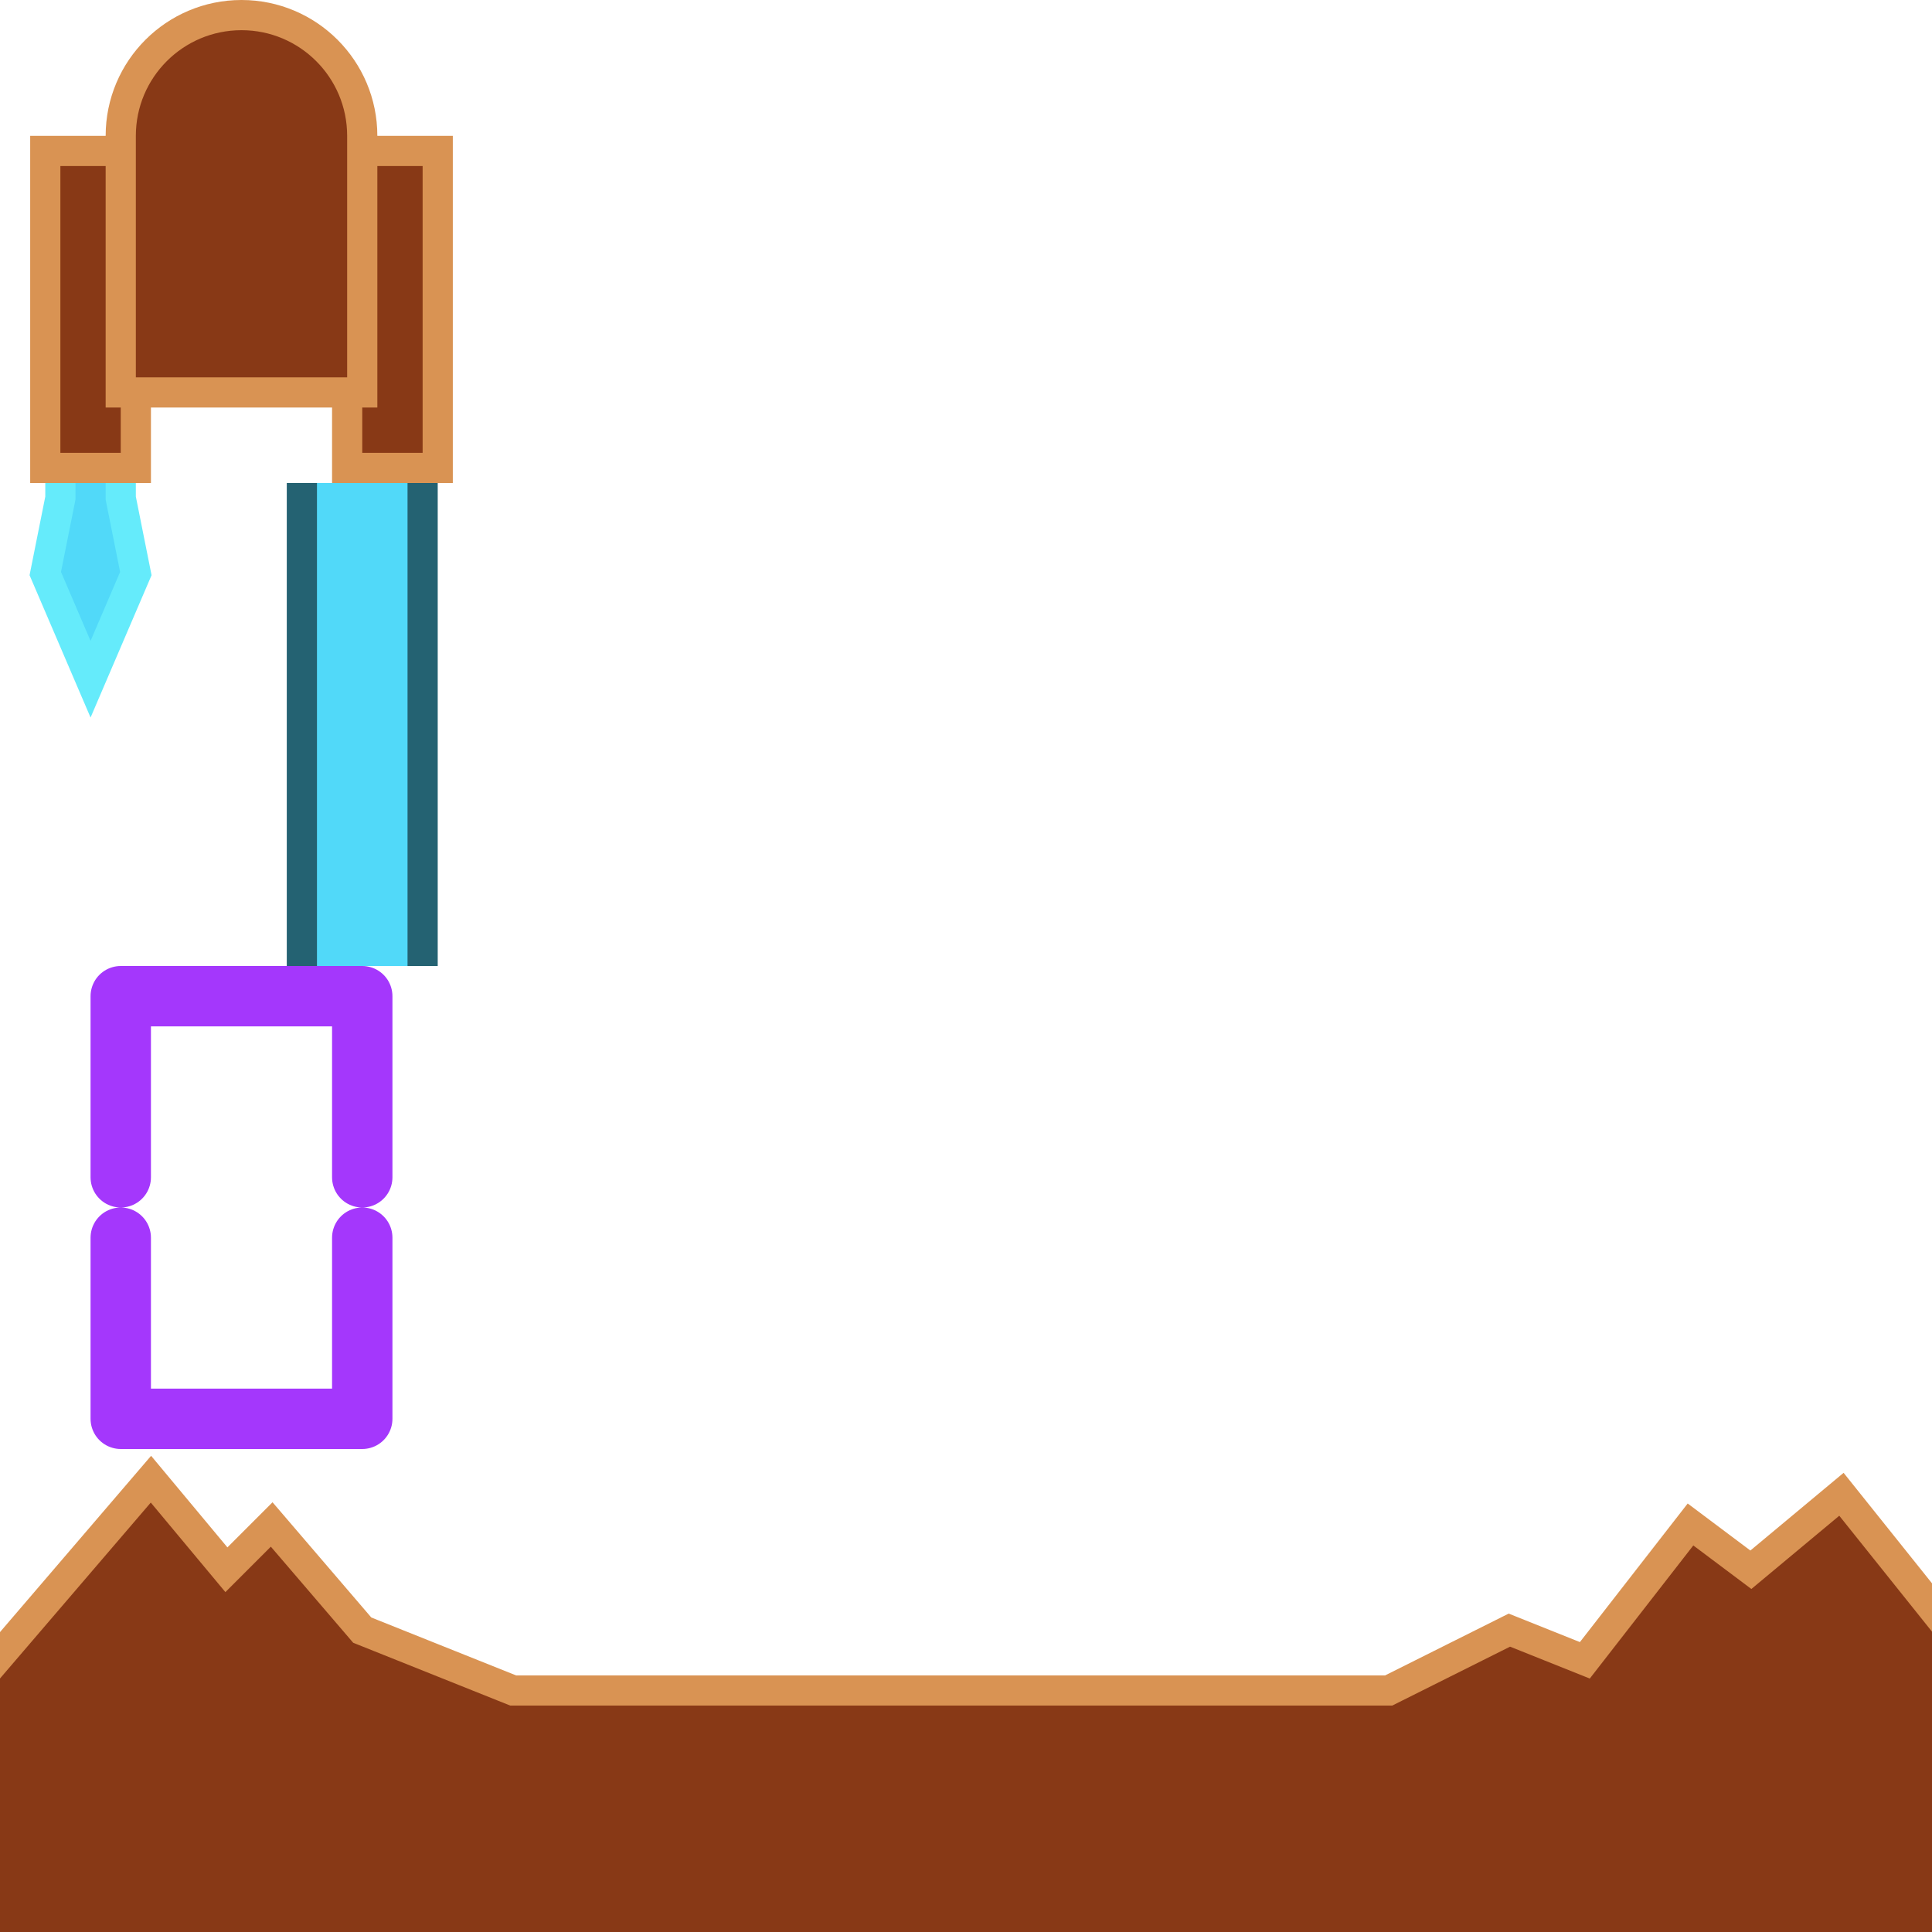
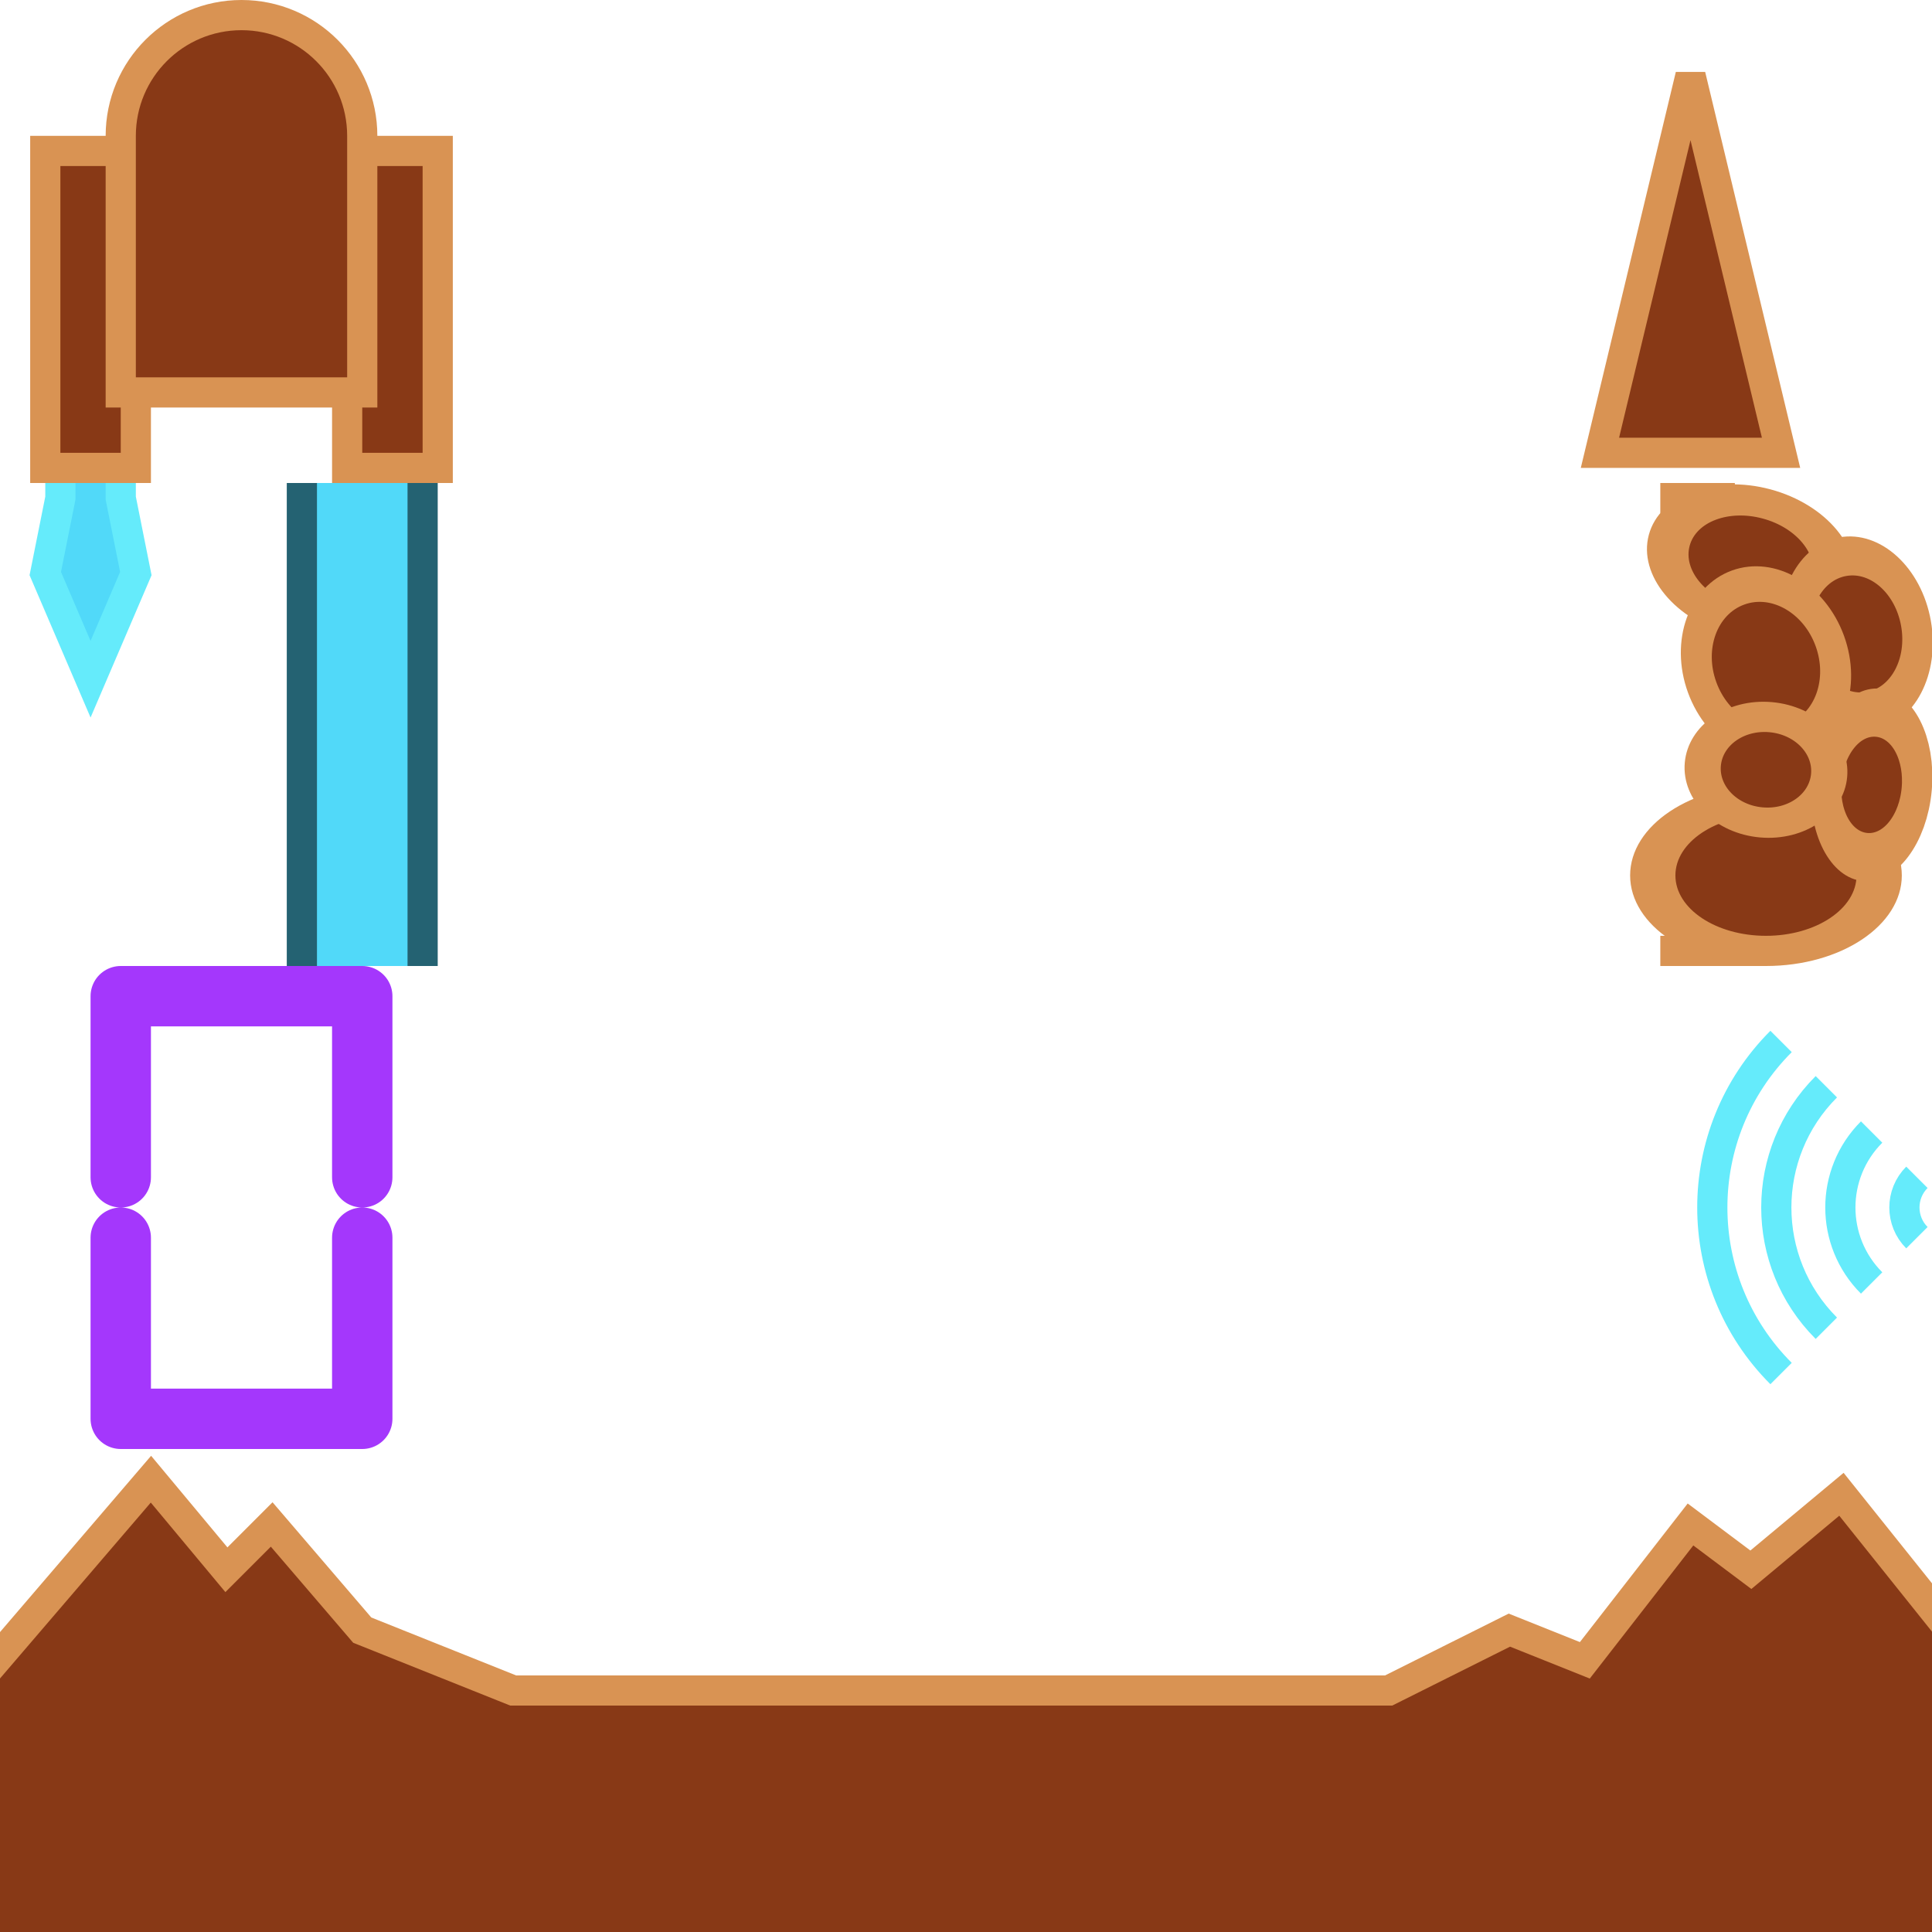
<svg xmlns="http://www.w3.org/2000/svg" version="1.1" width="128" height="128">
  <g transform="translate(0, 0)">
    <g fill="#883916" stroke="#d99353" stroke-width="2">
      <rect x="3" y="10" width="6" height="21" />
      <rect x="23" y="10" width="6" height="21" />
      <path d="M 8,9 A 8 8 0 0 1 24,9 V 26 H 8 Z" />
    </g>
  </g>
  <g transform="translate(-2, 32)">
    <path d="M 6,0 V 1 L 5,6 L 8,13 L 11,6 L 10,1 V 0" fill="#51d9f9" stroke="#65ebfb" stroke-width="2" />
  </g>
  <g transform="translate(16, 32)">
    <rect x="3" y="0" width="10" height="32" fill="#246272" stroke="none" />
    <rect x="5" y="0" width="6" height="32" fill="#51d9f9" stroke="none" />
  </g>
  <g transform="translate(0, 64)">
    <path d="M 8,14 V 2 H 24 V 14              M 8,18 V 30 H 24 V 18" fill="none" stroke="#a437fc" stroke-width="4" stroke-linecap="round" stroke-linejoin="round" />
  </g>
  <g transform="translate(0, 96)">
    <path d="M -2,16 L 10,2 L 15,8 L 18,5 L 24,12 L 34,16              H 92 L 100,12 L 105,14 L 112,5 L 116,8 L 122,3 L 130,13              V 130 H -2 Z" fill="#883916" stroke="#d99353" stroke-width="2" />
  </g>
+   <g transform="translate(96, 0)">
+     <g fill="#883916" stroke="#d99353" stroke-width="2">
+       <path d="M 16,5 L 22,30 L 10,30 Z" />
+     </g>
+   </g>
+   <g transform="translate(96, 32)">
+     <g fill="#883916" stroke="#d99353" stroke-width="2">
+       <path d="M 14,1 H 18 L 20,31 H 14" fill="none" />
+       <circle cx="0" cy="0" r="4" transform="translate(20, 5.25) rotate(15) scale(1.4, 1)" />
+       <circle cx="0" cy="0" r="4" transform="translate(27, 10) rotate(-10) scale(1, 1.3)" />
+       <circle cx="0" cy="0" r="5" transform="translate(21, 26) scale(1.5, 1)" />
+       <circle cx="0" cy="0" r="3" transform="translate(28, 20) rotate(5) scale(1, 1.6)" />
+       <circle cx="0" cy="0" r="4.5" transform="translate(21, 12) rotate(-20) scale(1, 1.2)" />
+       <circle cx="0" cy="0" r="3.5" transform="translate(21, 19) rotate(5) scale(1.2, 1)" />
+     </g>
+   </g>
+   <g transform="translate(112, 64)">
+     <g fill="none" stroke="#65ebfb" stroke-width="2">
+       <path d="M 15,14 A 2.83 2.83 0 0 0 15,18" />
+       <path d="M 12,11 A 7.07 7.07 0 0 0 12,21" />
+       <path d="M 9,8 A 11.31 11.31 0 0 0 9,24" />
+       <path d="M 6,5 A 15.56 15.56 0 0 0 6,27" />
+     </g>
+   </g>
</svg>
